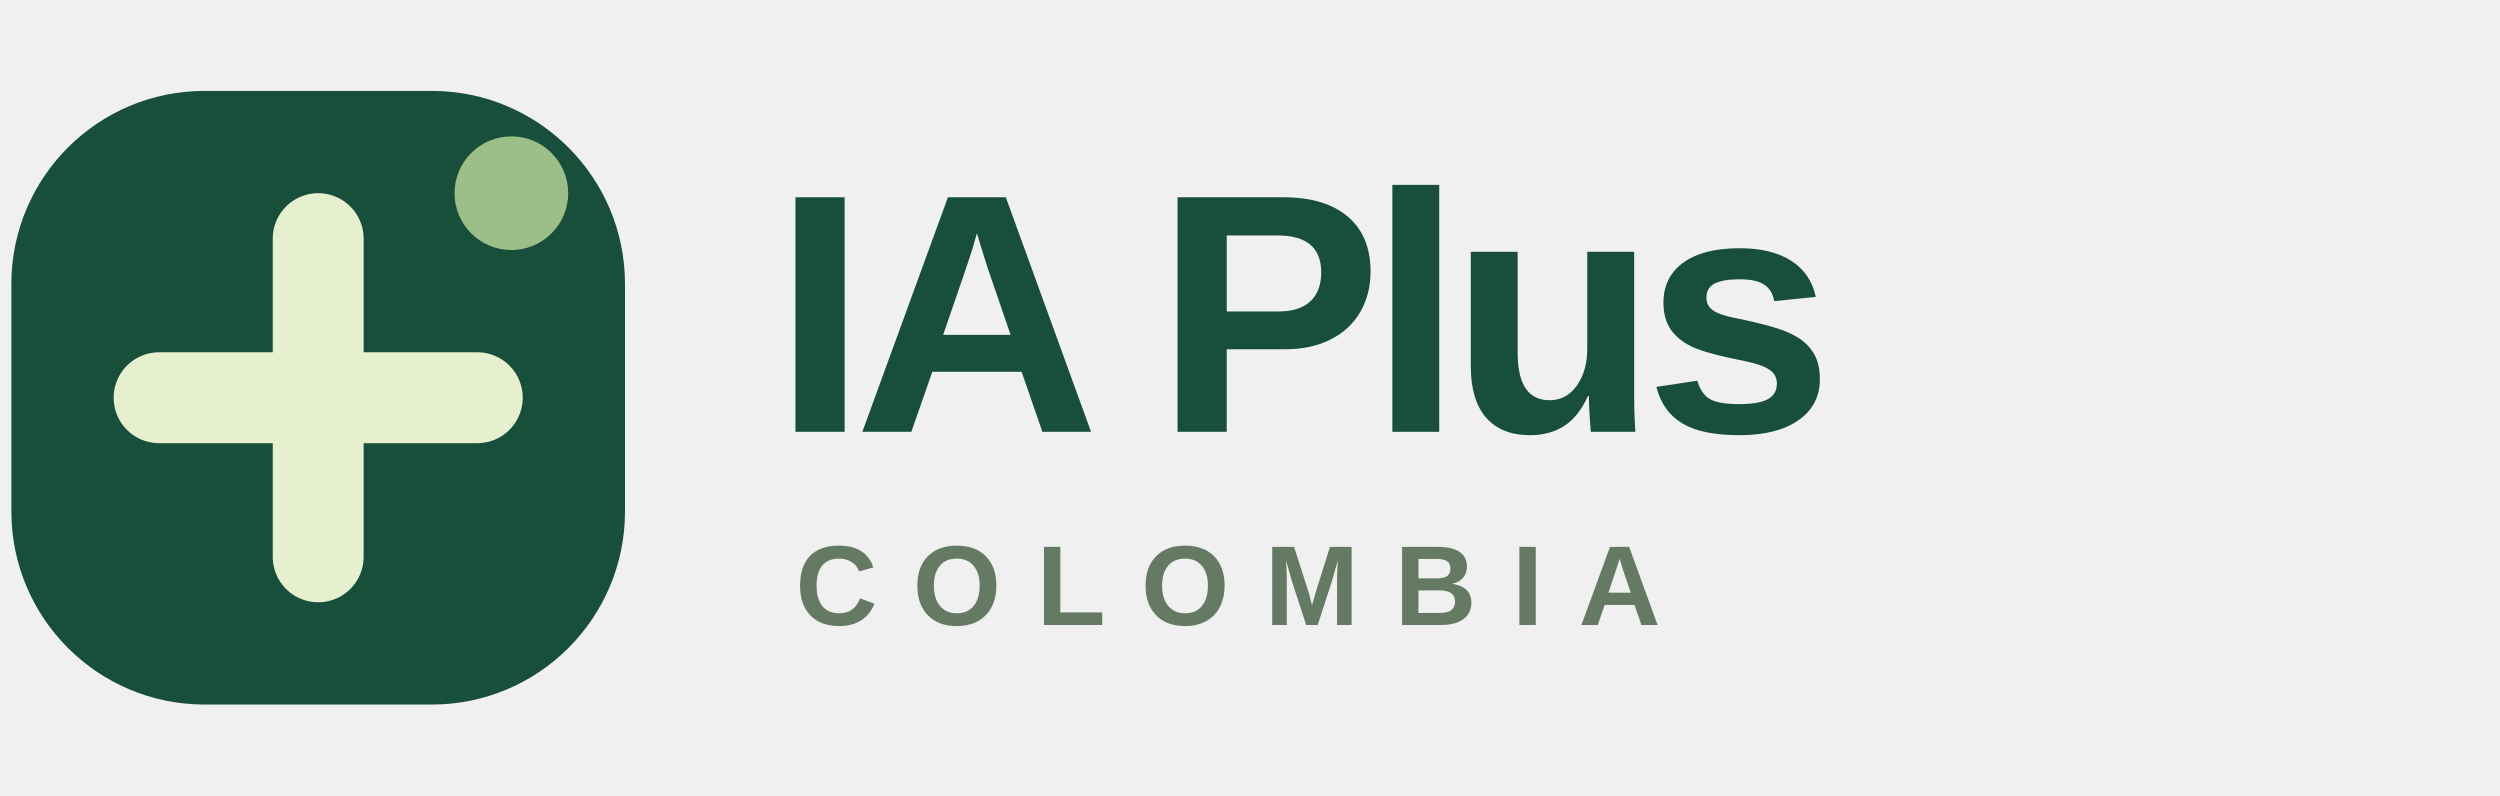
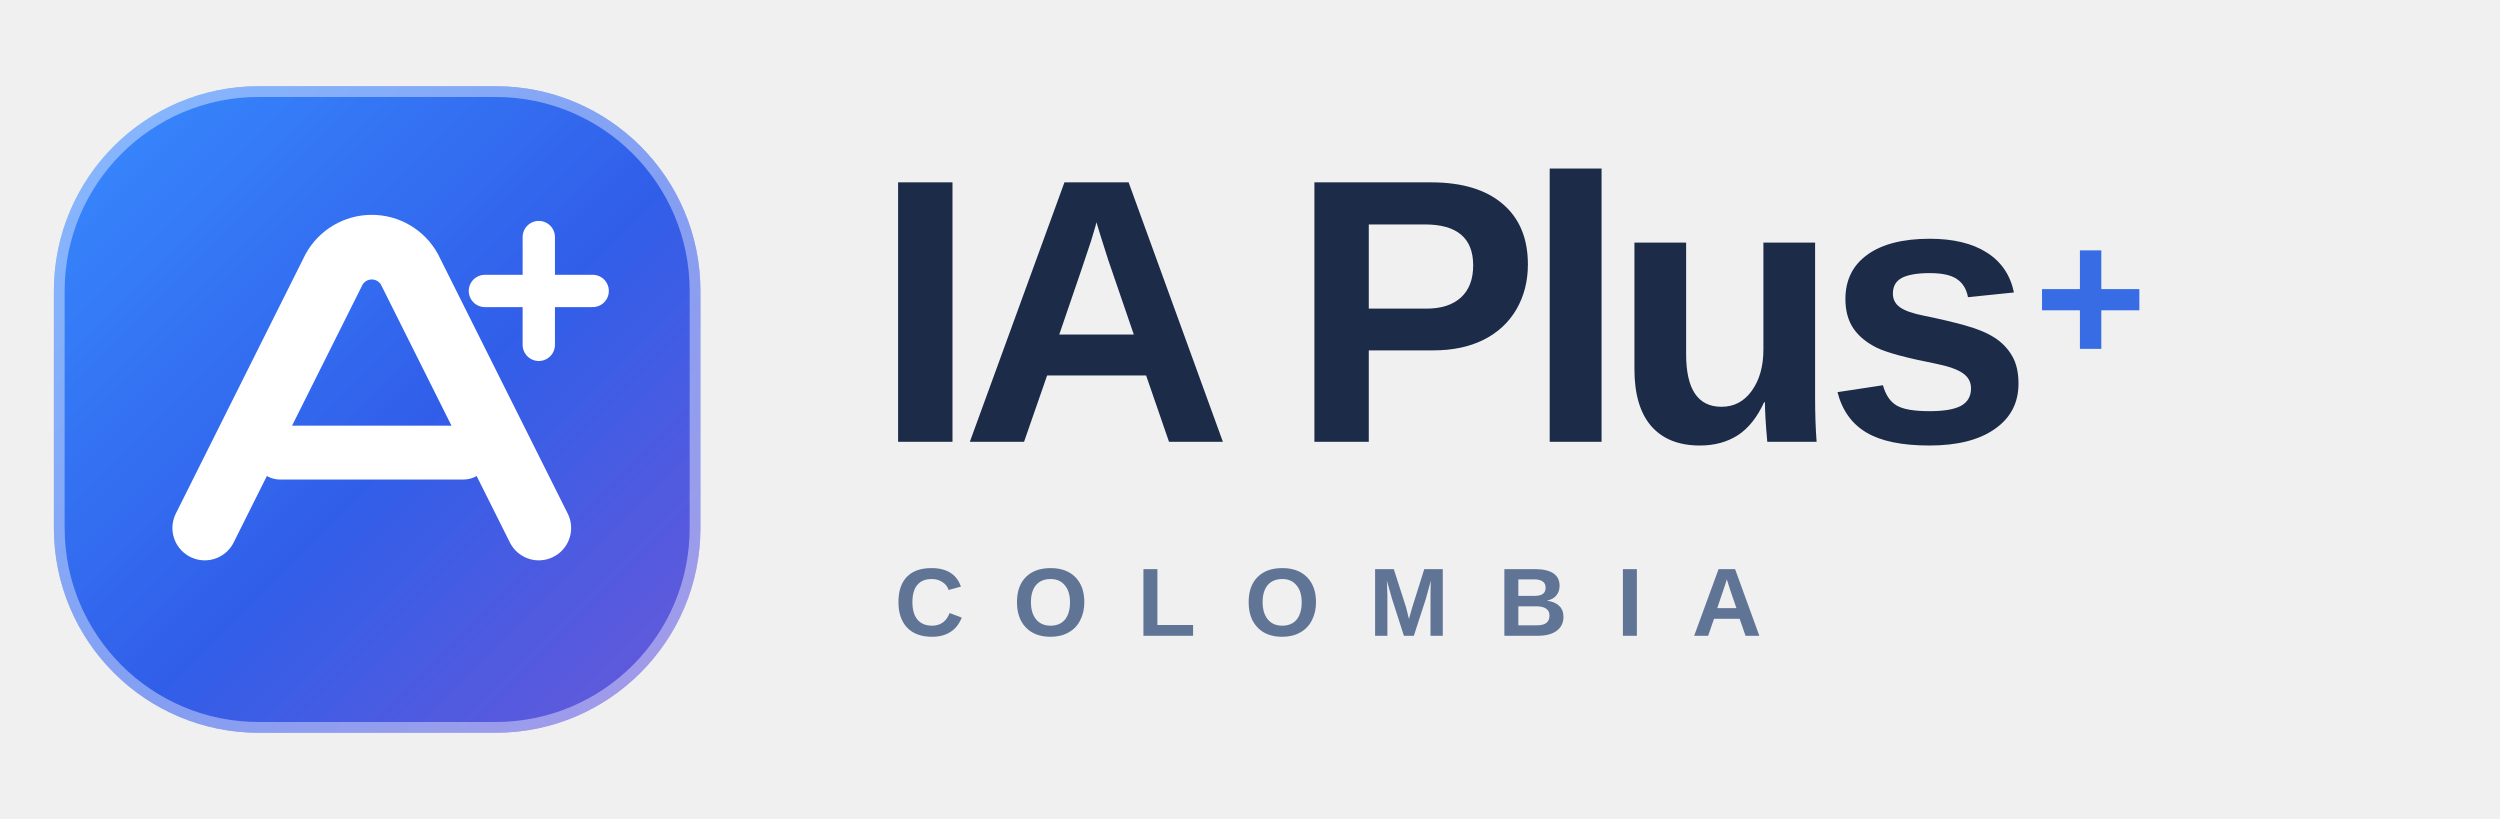
- <svg xmlns="http://www.w3.org/2000/svg" width="220" height="70" viewBox="0 0 220 70" role="img" aria-label="IA Plus Colombia">
-   <rect x="1" y="8" width="54" height="54" rx="17" fill="#184f3b" />
-   <path d="M28 21v28M14 35h28" stroke="#e6efce" stroke-width="8" stroke-linecap="round" />
-   <circle cx="45" cy="17" r="5" fill="#9cbe88" />
-   <text x="68" y="38" font-family="Segoe UI,Arial,sans-serif" font-size="30" font-weight="750" letter-spacing="-1.2" fill="#184f3b">IA Plus</text>
-   <text x="70" y="55" font-family="Segoe UI,Arial,sans-serif" font-size="10" font-weight="600" letter-spacing="3.1" fill="#657a62">COLOMBIA</text>
+ <svg xmlns="http://www.w3.org/2000/svg" width="232" height="76" viewBox="0 0 232 76" role="img" aria-label="IA Plus Colombia">
+   <g transform="translate(3 6)">
+     <defs>
+       <linearGradient id="iap" x1="0" y1="0" x2="1" y2="1">
+         <stop stop-color="#378cff" />
+         <stop offset=".55" stop-color="#315ee9" />
+         <stop offset="1" stop-color="#6c58d8" />
+       </linearGradient>
+     </defs>
+     <rect x="2" y="2" width="60" height="60" rx="19" fill="url(#iap)" />
+     <rect x="2.5" y="2.5" width="59" height="59" rx="18.5" fill="none" stroke="#fff" stroke-opacity=".4" />
+     <path d="M16 43 28 19a4 4 0 0 1 7 0l12 24" fill="none" stroke="white" stroke-width="6" stroke-linecap="round" stroke-linejoin="round" />
+     <path d="M23 36h17" stroke="white" stroke-width="5" stroke-linecap="round" />
+     <path d="M47 16v10m-5-5h10" stroke="white" stroke-width="3" stroke-linecap="round" />
+   </g>
+   <text x="81" y="41" font-family="Segoe UI,Arial,sans-serif" font-size="35" font-weight="700" letter-spacing="-1.6" fill="#1b2b48">IA Plus<tspan fill="#386ce5" font-size="18" baseline-shift="super">+</tspan>
+   </text>
+   <text x="83" y="59" font-family="Segoe UI,Arial,sans-serif" font-size="9" font-weight="600" letter-spacing="4.5" fill="#607596">COLOMBIA</text>
</svg>
